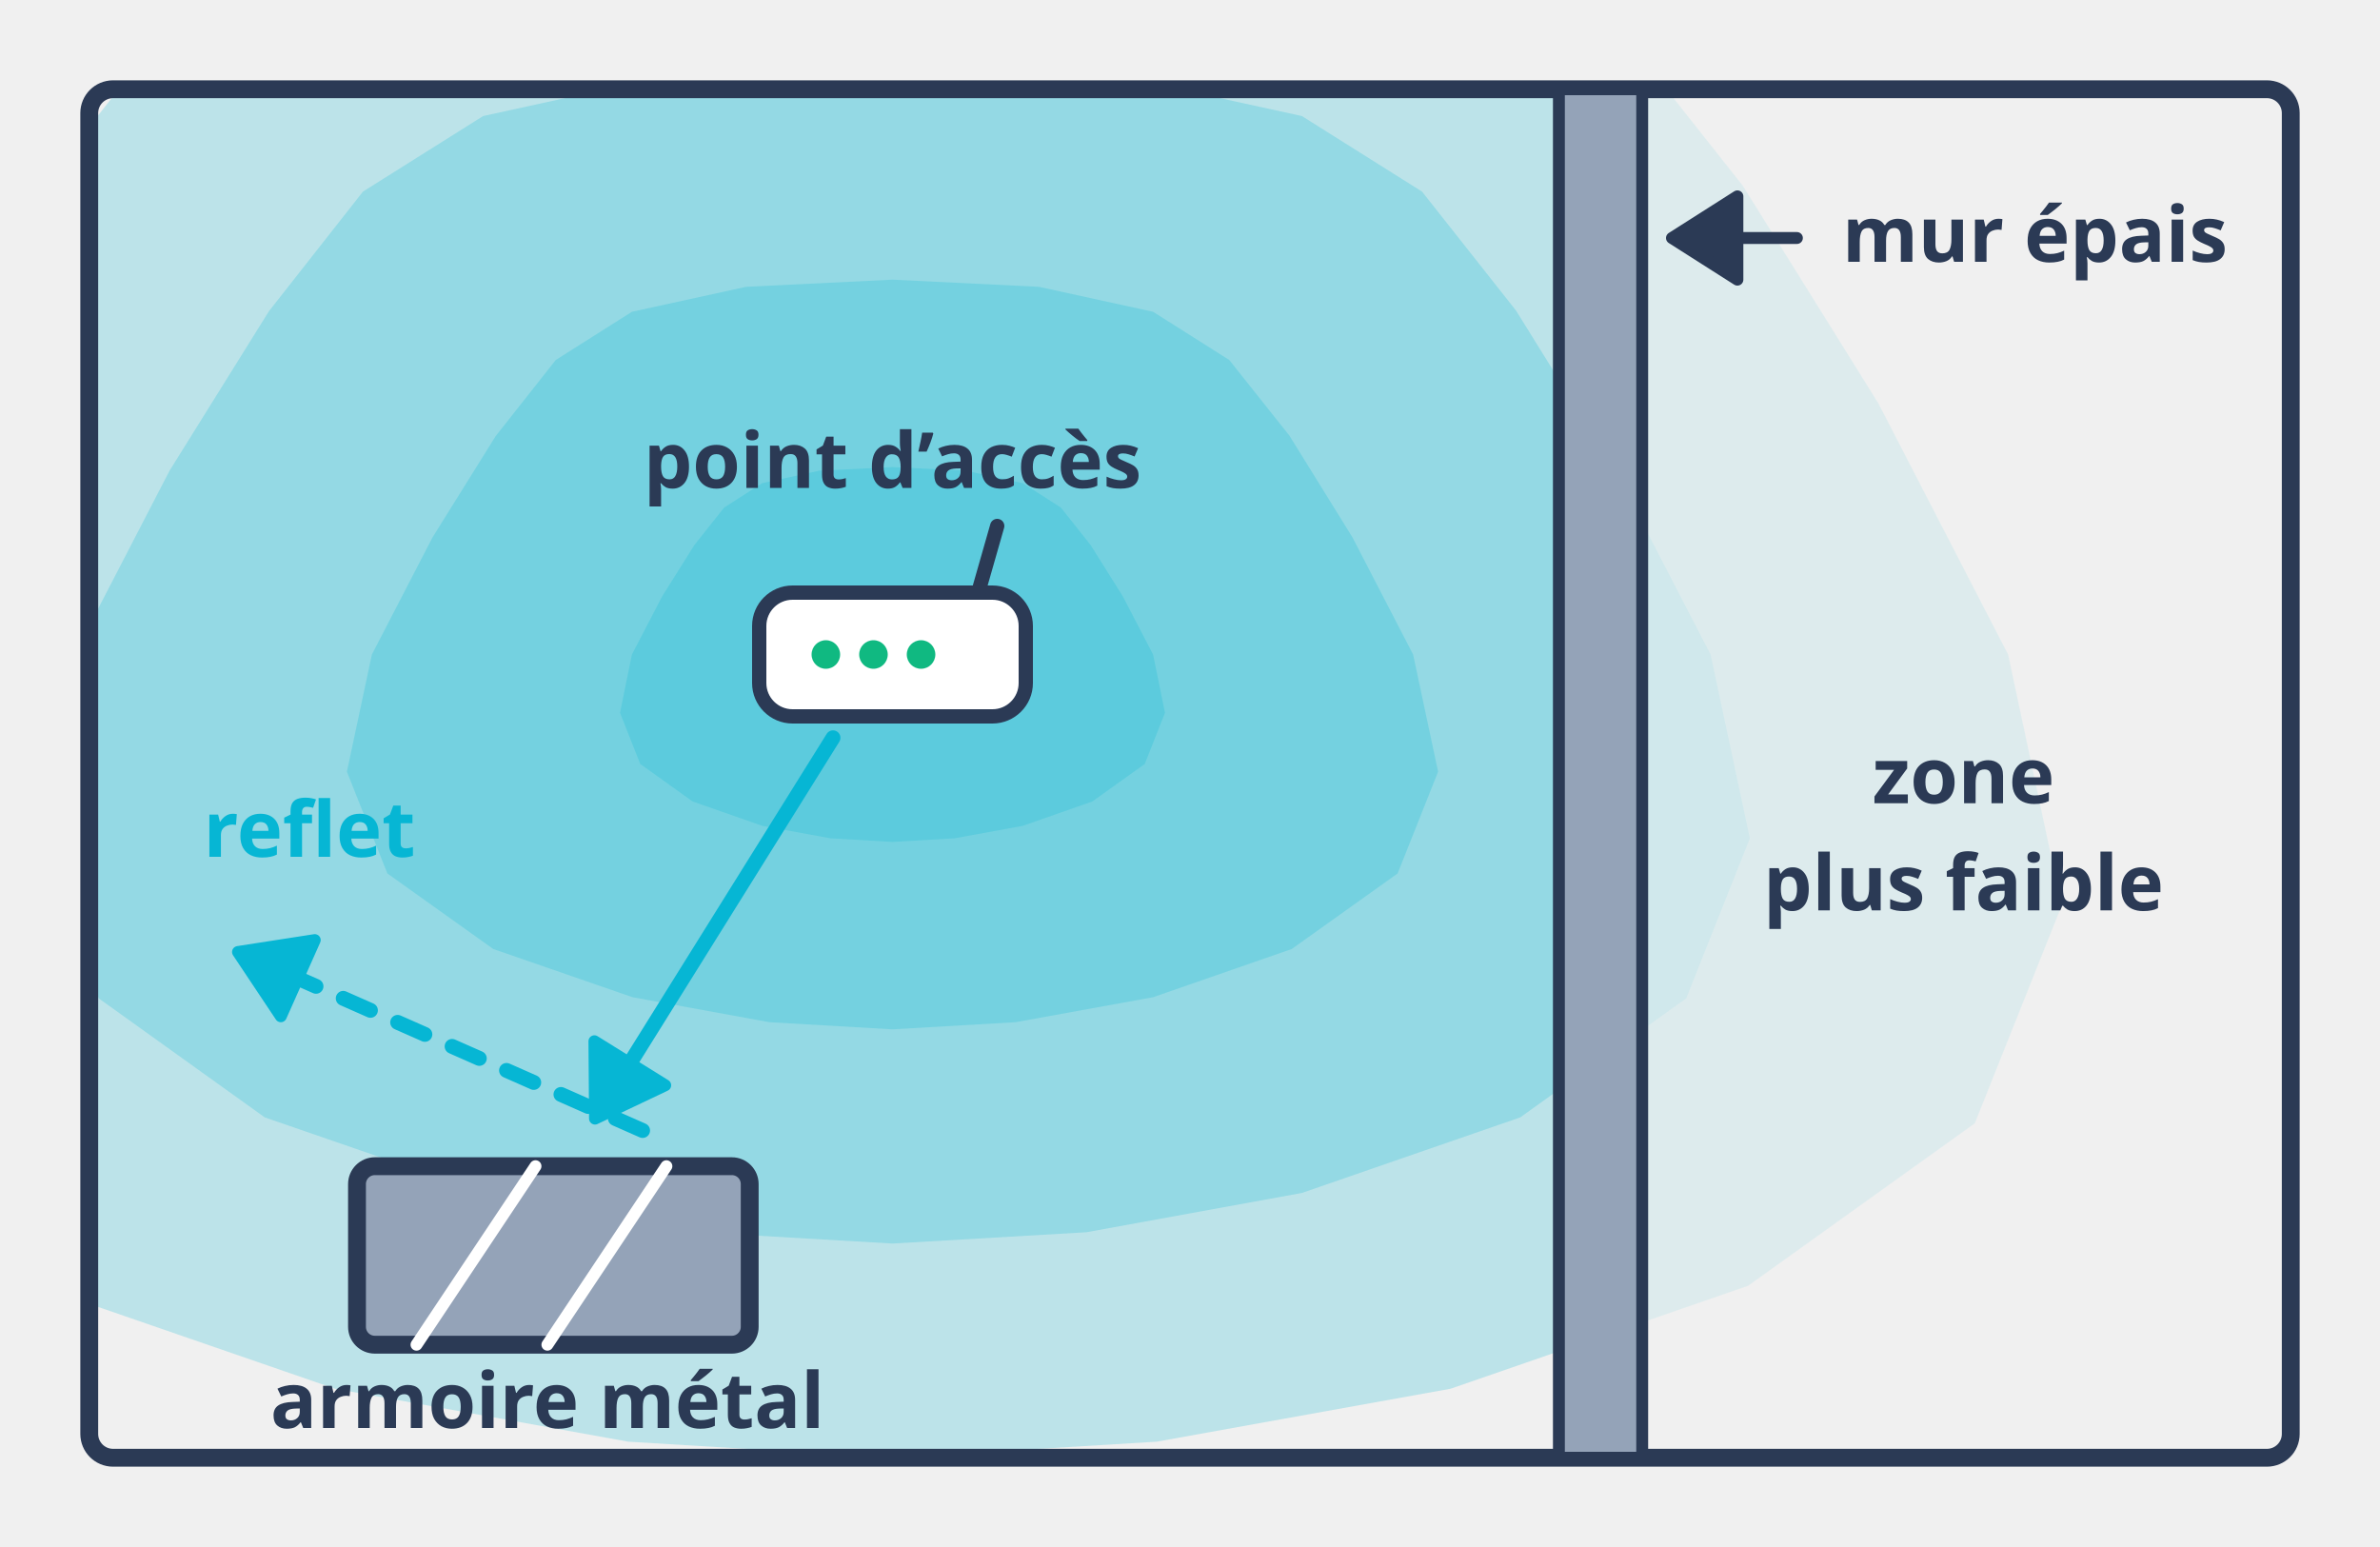
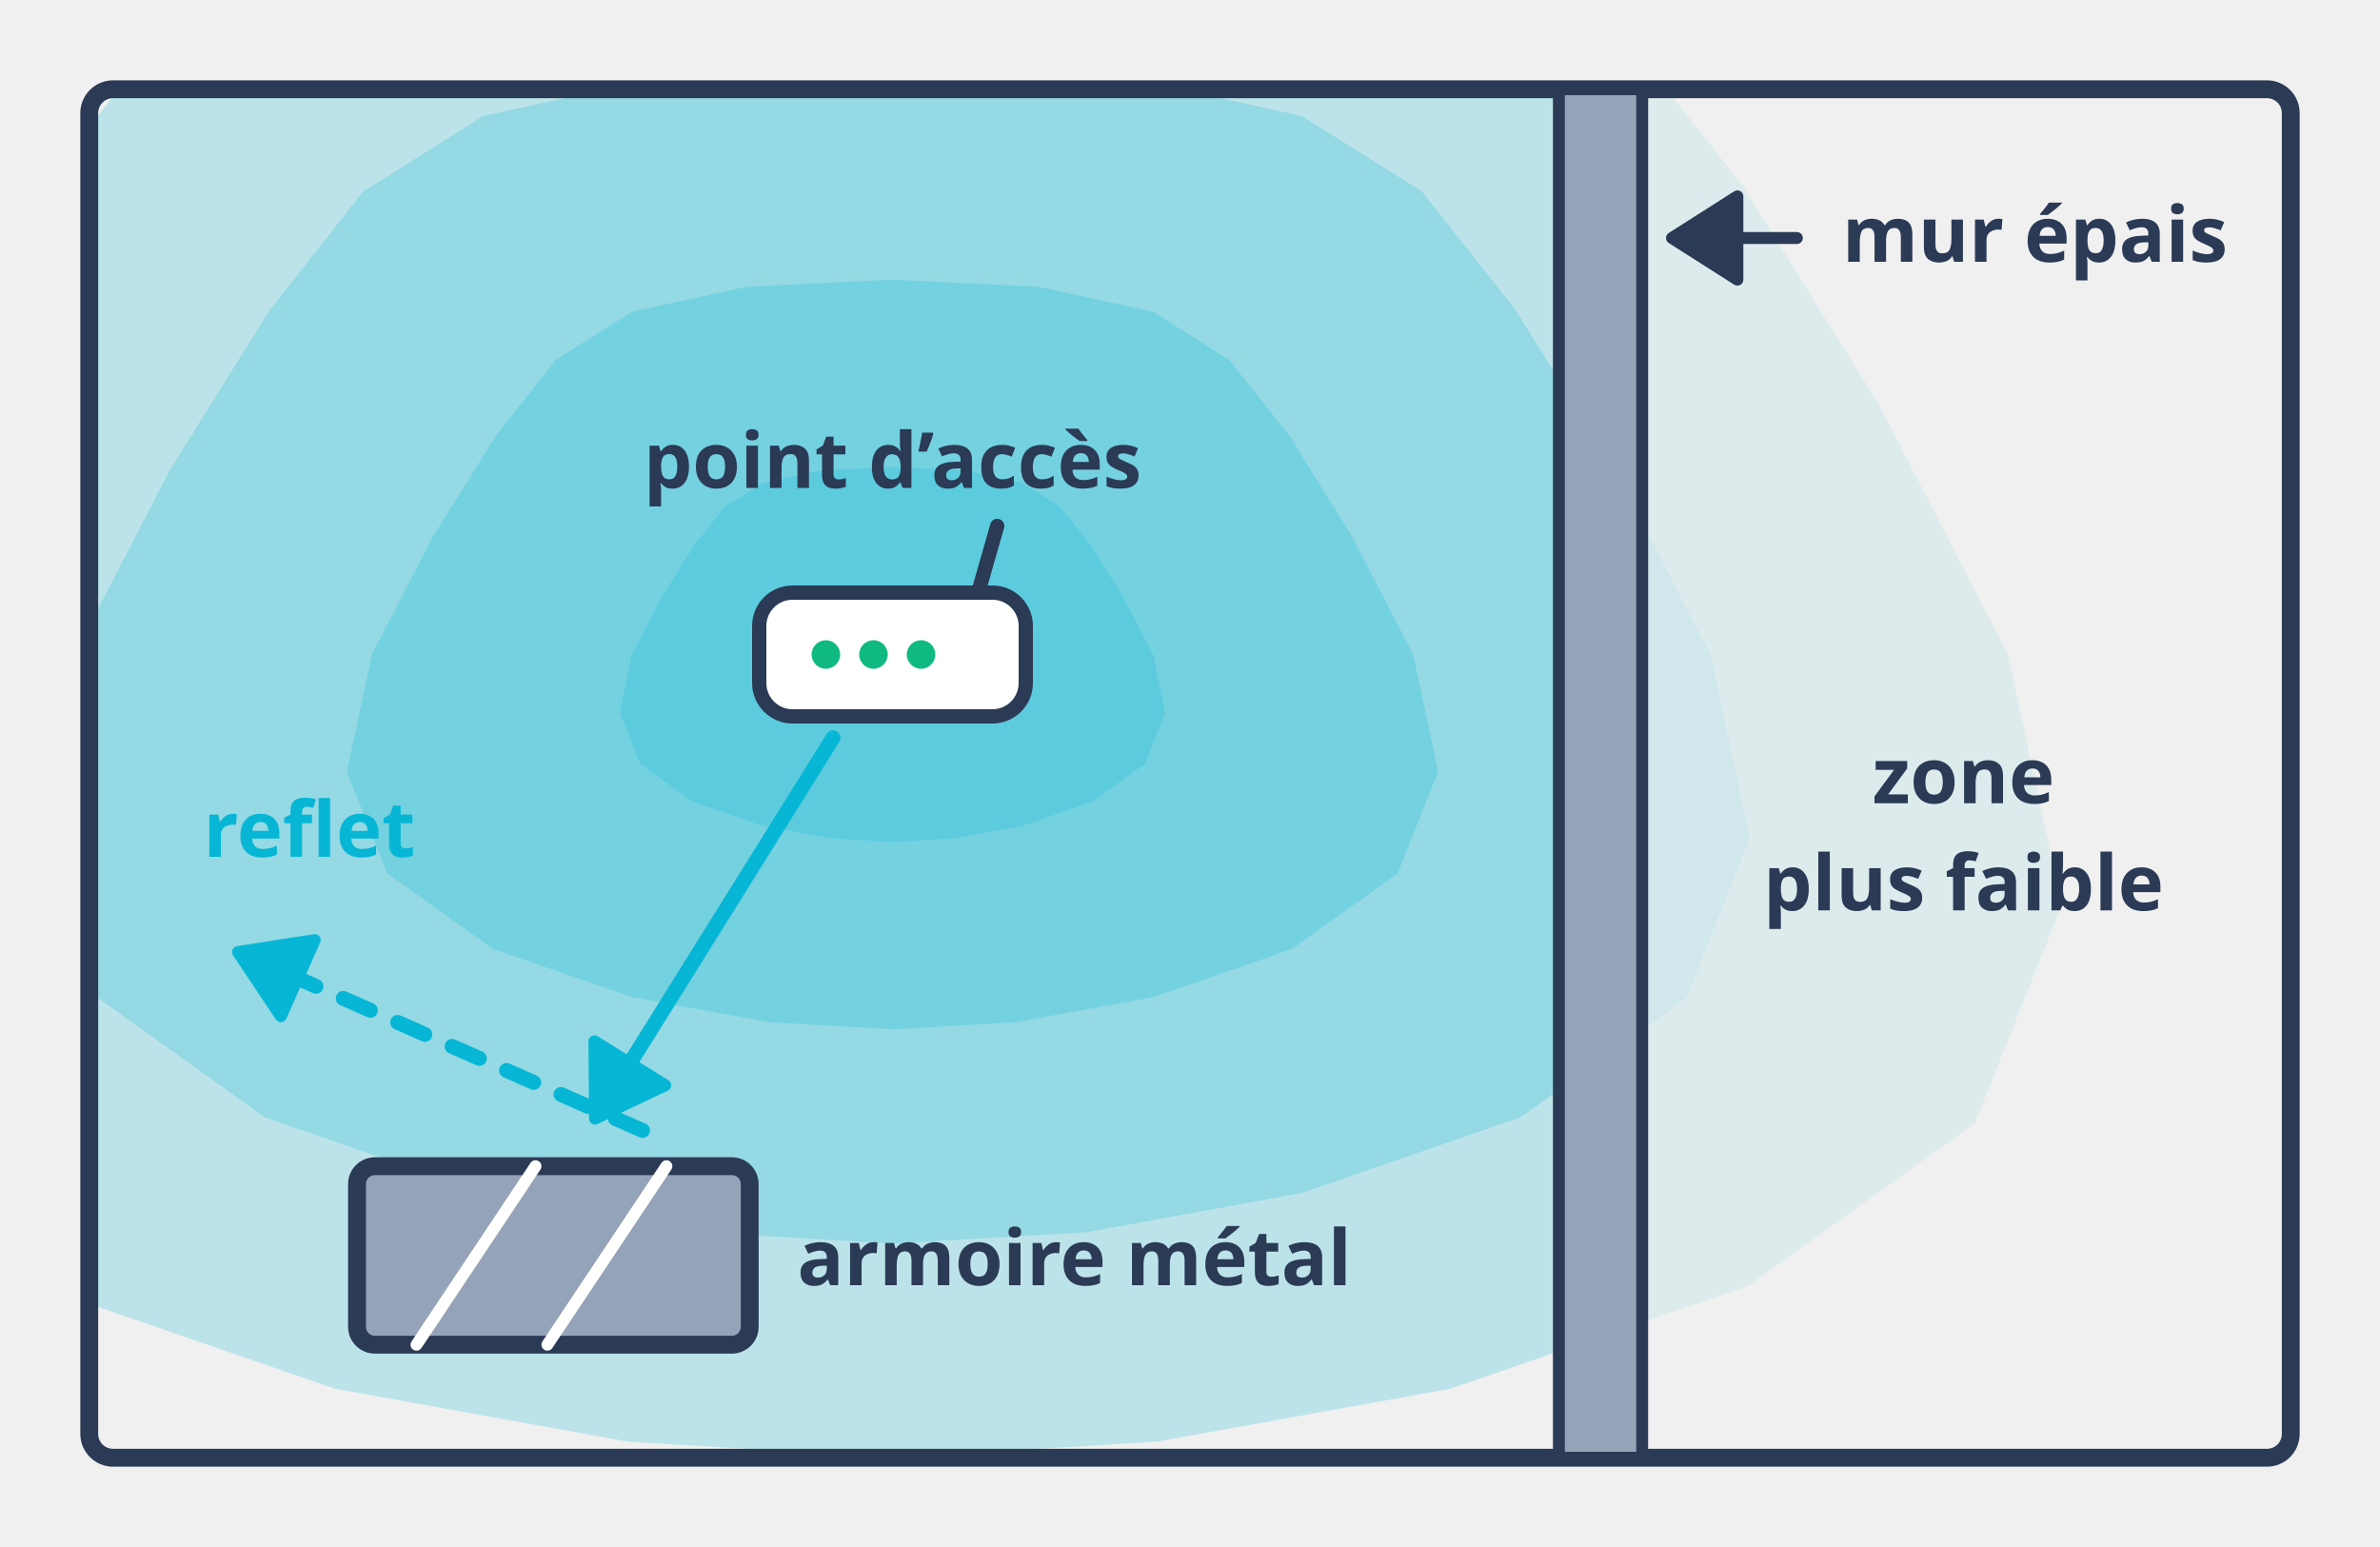
<svg xmlns="http://www.w3.org/2000/svg" viewBox="0 0 400 260" role="img">
  <style>@media (prefers-reduced-motion: reduce){*{animation:none!important}}</style>
  <g font-family="system-ui, sans-serif" font-weight="600" text-anchor="middle" stroke-linecap="round" stroke-linejoin="round">
    <defs>
      <clipPath id="l">
        <rect x="15" y="15" width="247" height="230" />
      </clipPath>
      <clipPath id="r">
        <rect x="276" y="15" width="109" height="230" />
      </clipPath>
    </defs>
    <g clip-path="url(#l)">
      <path d="M193.8 110 195.8 119.8 192.4 128.4 183.6 134.7 171.9 138.8 160.4 140.9 150 141.5 139.6 140.9 128.1 138.8 116.4 134.7 107.6 128.4 104.2 119.8 106.2 110 111.3 100.2 116.7 91.6 121.7 85.3 128.1 81.2 137.7 79.1 150 78.5 162.3 79.1 171.9 81.2 178.3 85.3 183.3 91.6 188.7 100.2 Z" fill="#06B6D4" fill-opacity=".22" />
      <path d="M237.5 110 241.7 129.7 234.9 146.8 217.1 159.5 193.8 167.6 170.7 171.8 150 173 129.3 171.8 106.3 167.6 82.9 159.5 65.1 146.8 58.3 129.7 62.5 110 72.7 90.3 83.3 73.3 93.4 60.5 106.2 52.4 125.4 48.2 150 47 174.6 48.2 193.8 52.4 206.6 60.5 216.7 73.2 227.3 90.3 Z" fill="#06B6D4" fill-opacity=".22" />
      <path d="M287.5 110 294.1 140.9 283.4 167.8 255.5 187.8 218.8 200.5 182.6 207.1 150 209 117.4 207.1 81.3 200.5 44.5 187.8 16.6 167.8 5.9 140.9 12.5 110 28.5 79.1 45.2 52.3 61 32.2 81.2 19.5 111.4 12.9 150 11 188.6 12.9 218.8 19.5 239 32.2 254.8 52.2 271.5 79.1 Z" fill="#06B6D4" fill-opacity=".22" />
      <path d="M337.5 110 346.5 152.2 331.9 188.8 293.8 216.1 243.8 233.4 194.4 242.3 150 245 105.6 242.3 56.3 233.4 6.2 216.1 -31.9 188.8 -46.5 152.2 -37.5 110 -15.7 67.8 7.1 31.3 28.7 3.9 56.2 -13.4 97.4 -22.3 150 -25 202.6 -22.3 243.8 -13.4 271.3 3.9 292.9 31.2 315.7 67.8 Z" fill="#06B6D4" fill-opacity=".22" />
    </g>
    <g clip-path="url(#r)" opacity=".35">
      <path d="M193.8 110 195.8 119.8 192.4 128.4 183.6 134.7 171.9 138.8 160.4 140.9 150 141.5 139.6 140.9 128.1 138.8 116.4 134.7 107.6 128.4 104.2 119.8 106.2 110 111.3 100.2 116.7 91.6 121.7 85.3 128.1 81.2 137.7 79.1 150 78.5 162.3 79.1 171.9 81.2 178.3 85.3 183.3 91.6 188.7 100.2 Z" fill="#06B6D4" fill-opacity=".22" />
      <path d="M237.5 110 241.7 129.7 234.9 146.8 217.1 159.5 193.8 167.6 170.7 171.8 150 173 129.3 171.8 106.3 167.6 82.9 159.5 65.1 146.8 58.3 129.7 62.5 110 72.7 90.3 83.3 73.3 93.4 60.5 106.2 52.4 125.4 48.2 150 47 174.6 48.2 193.8 52.4 206.6 60.5 216.7 73.2 227.3 90.3 Z" fill="#06B6D4" fill-opacity=".22" />
      <path d="M287.5 110 294.1 140.9 283.4 167.8 255.5 187.8 218.8 200.5 182.6 207.1 150 209 117.4 207.1 81.3 200.5 44.5 187.8 16.6 167.8 5.9 140.9 12.5 110 28.5 79.1 45.2 52.3 61 32.2 81.2 19.5 111.4 12.9 150 11 188.6 12.9 218.8 19.5 239 32.2 254.8 52.2 271.5 79.1 Z" fill="#06B6D4" fill-opacity=".22" />
      <path d="M337.5 110 346.5 152.2 331.9 188.8 293.8 216.1 243.8 233.4 194.4 242.3 150 245 105.6 242.3 56.3 233.4 6.2 216.1 -31.9 188.8 -46.5 152.2 -37.5 110 -15.7 67.8 7.1 31.3 28.7 3.9 56.2 -13.4 97.4 -22.3 150 -25 202.6 -22.3 243.8 -13.4 271.3 3.9 292.9 31.2 315.7 67.8 Z" fill="#06B6D4" fill-opacity=".22" />
    </g>
    <rect x="15" y="15" width="370" height="230" rx="4" fill="none" stroke="#2B3A55" stroke-width="3" />
    <rect x="262" y="15" width="14" height="230" rx="1" fill="#94A3B8" stroke="#2B3A55" stroke-width="2" />
    <g transform="translate(150 110) scale(0.8)">
      <rect x="-28" y="-13" width="56" height="26" rx="7" fill="#FFFFFF" stroke="#2B3A55" stroke-width="3" />
      <line x1="18" y1="-13" x2="22" y2="-27" stroke="#2B3A55" stroke-width="3" />
      <circle cx="-14" cy="0" r="3" fill="#10B981" stroke="#10B981" stroke-width="0" />
      <circle cx="-4" cy="0" r="3" fill="#10B981" stroke="#10B981" stroke-width="0" />
      <circle cx="6" cy="0" r="3" fill="#10B981" stroke="#10B981" stroke-width="0" />
    </g>
    <text x="150" y="82" font-size="13" fill="#2B3A55">point d’accès</text>
    <rect x="60" y="196" width="66" height="30" rx="3" fill="#94A3B8" stroke="#2B3A55" stroke-width="3" />
    <line x1="70" y1="226" x2="90" y2="196" stroke="#FFFFFF" stroke-width="2" />
    <line x1="92" y1="226" x2="112" y2="196" stroke="#FFFFFF" stroke-width="2" />
-     <text x="92" y="240" font-size="13" fill="#2B3A55">armoire métal</text>
+     <text x="134" y="216" font-size="13" text-anchor="start" fill="#2B3A55">armoire métal</text>
    <g>
      <line x1="140" y1="124" x2="104.8" y2="180.4" stroke="#06B6D4" stroke-width="2.5" />
      <polygon points="100,188 99.9,175 111.8,182.4" fill="#06B6D4" stroke="#06B6D4" stroke-width="2" />
    </g>
    <g>
      <line x1="108" y1="190" x2="48.2" y2="163.6" stroke="#06B6D4" stroke-width="2.5" stroke-dasharray="5 5" />
      <polygon points="40,160 52.9,158 47.2,170.8" fill="#06B6D4" stroke="#06B6D4" stroke-width="2" />
    </g>
    <text x="52" y="144" font-size="13" fill="#06B6D4">reflet</text>
    <text x="342" y="44" font-size="13" fill="#2B3A55">mur épais</text>
    <g>
      <line x1="302" y1="40" x2="290" y2="40" stroke="#2B3A55" stroke-width="2" />
      <polygon points="281,40 292,33 292,47" fill="#2B3A55" stroke="#2B3A55" stroke-width="2" />
    </g>
    <text x="330" y="135" font-size="13" fill="#2B3A55">zone</text>
    <text x="330" y="153" font-size="13" fill="#2B3A55">plus faible</text>
  </g>
</svg>
